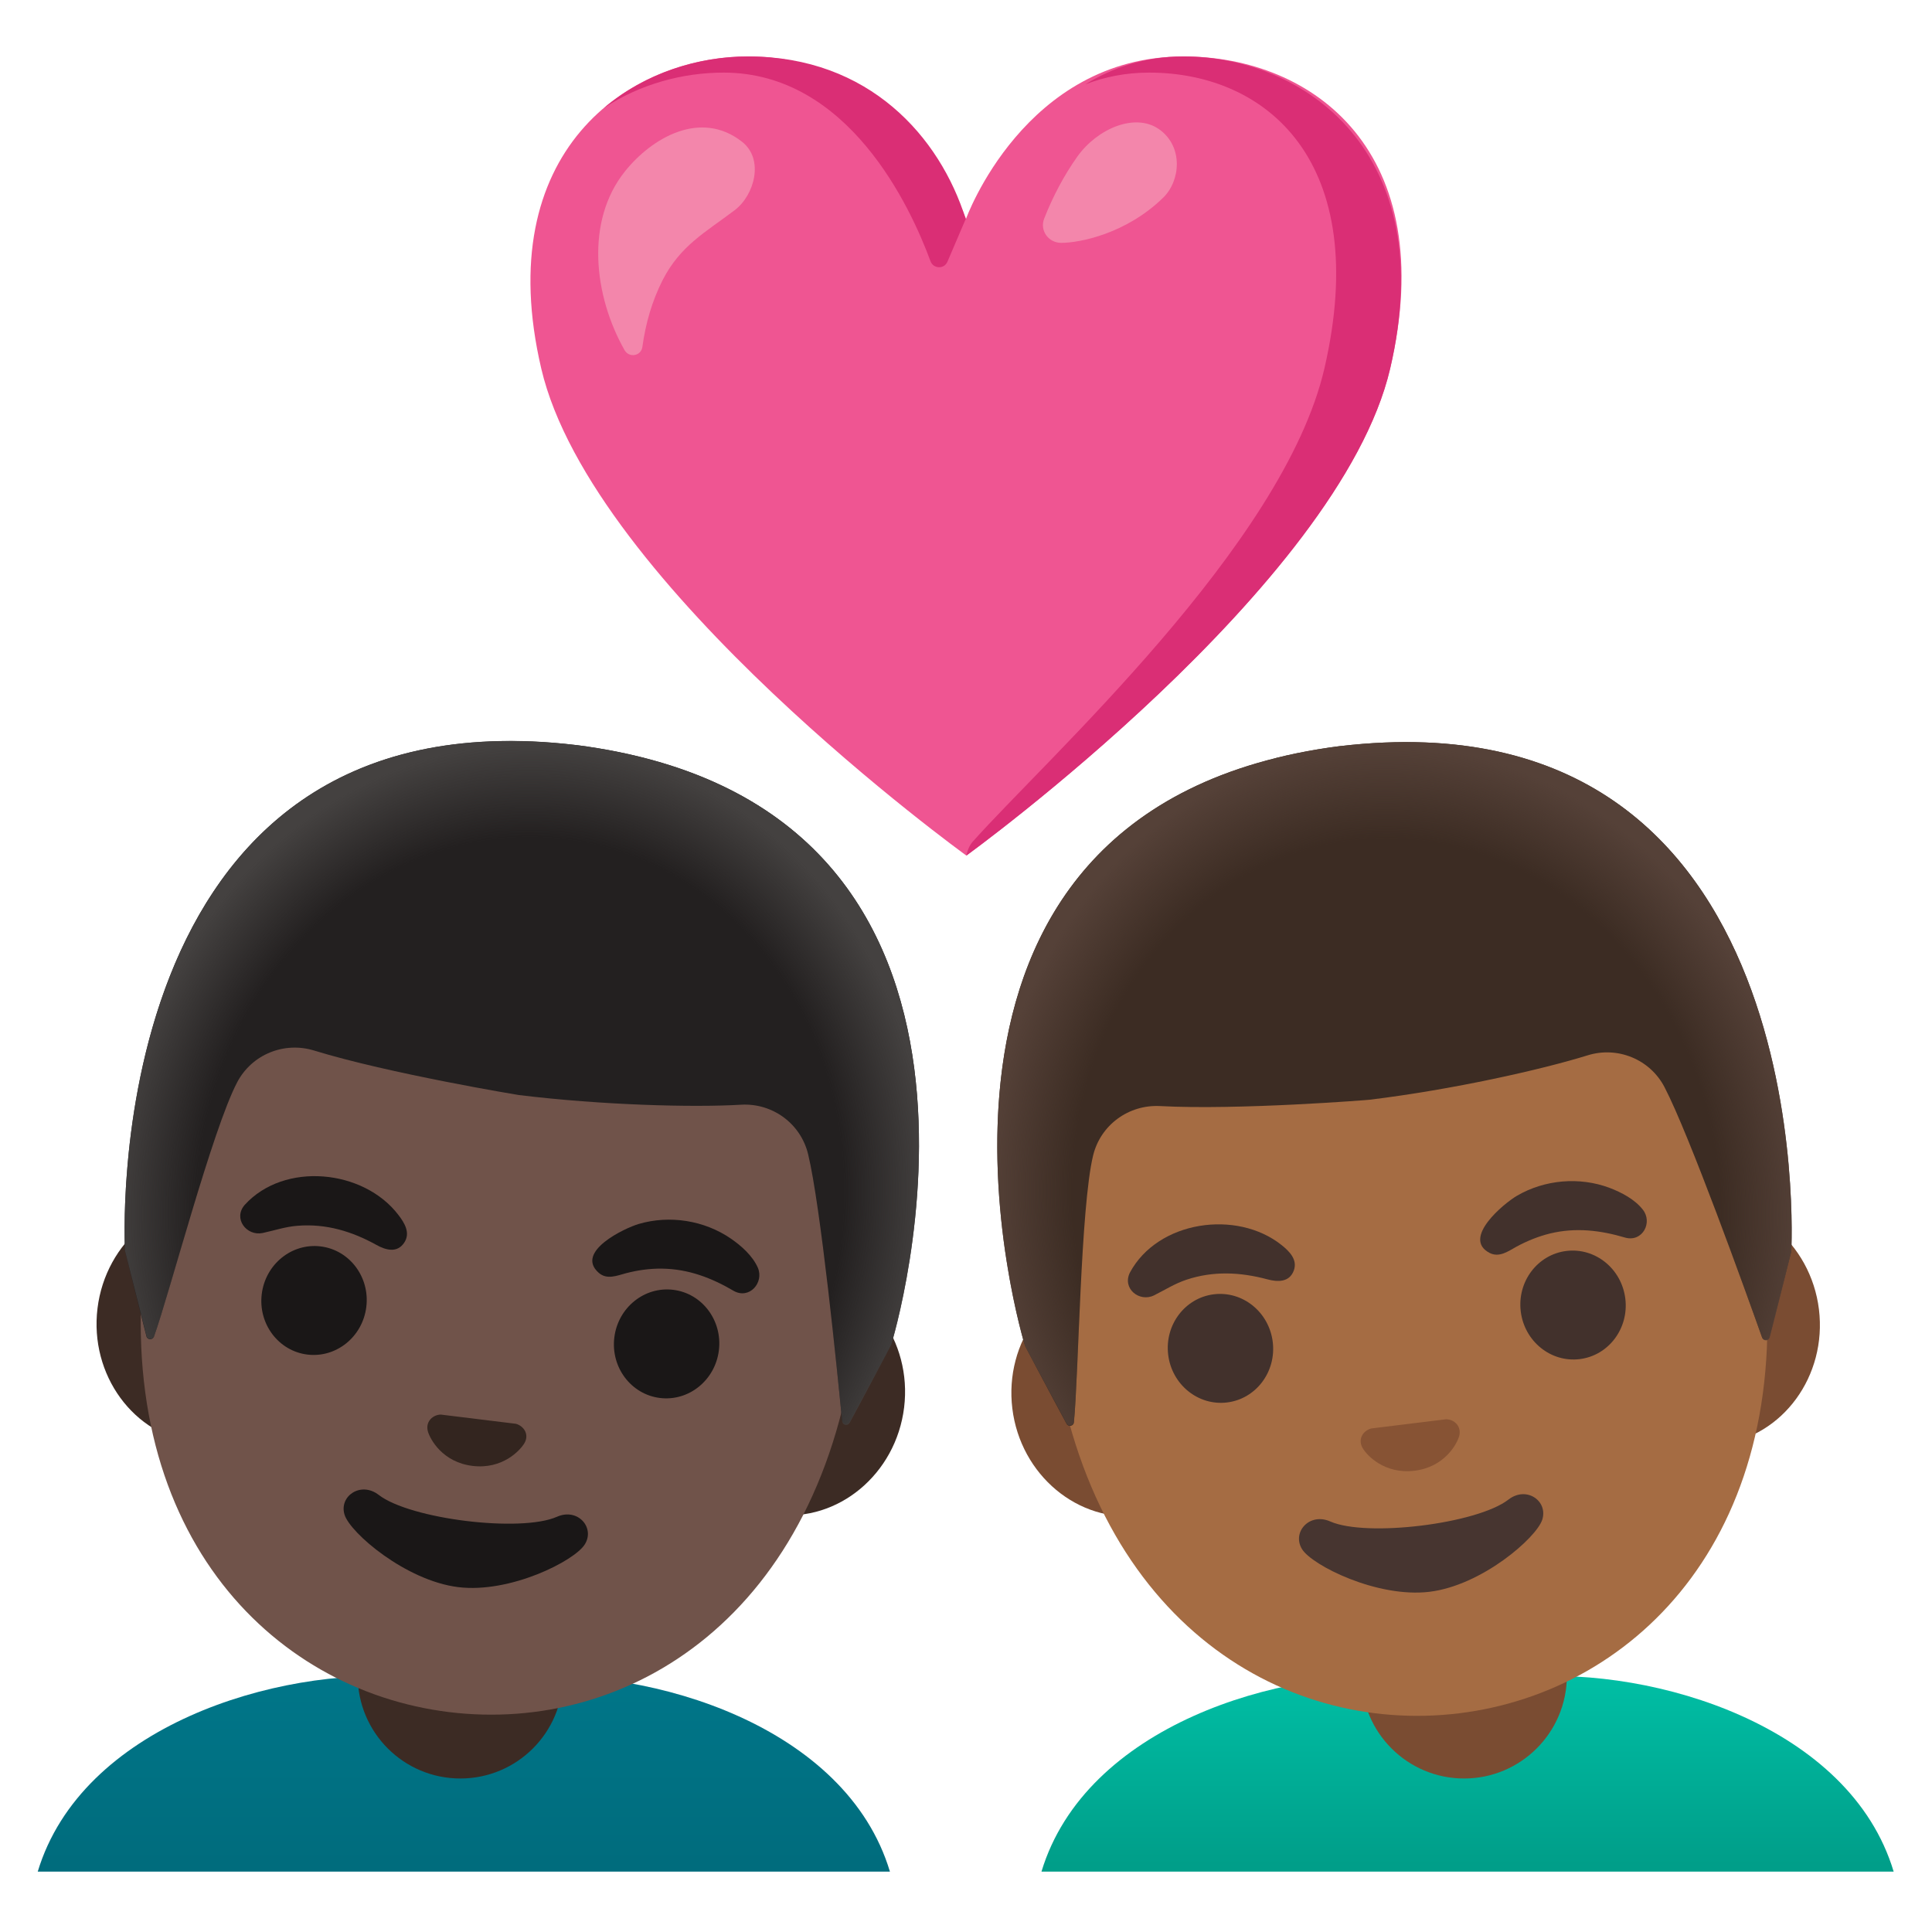
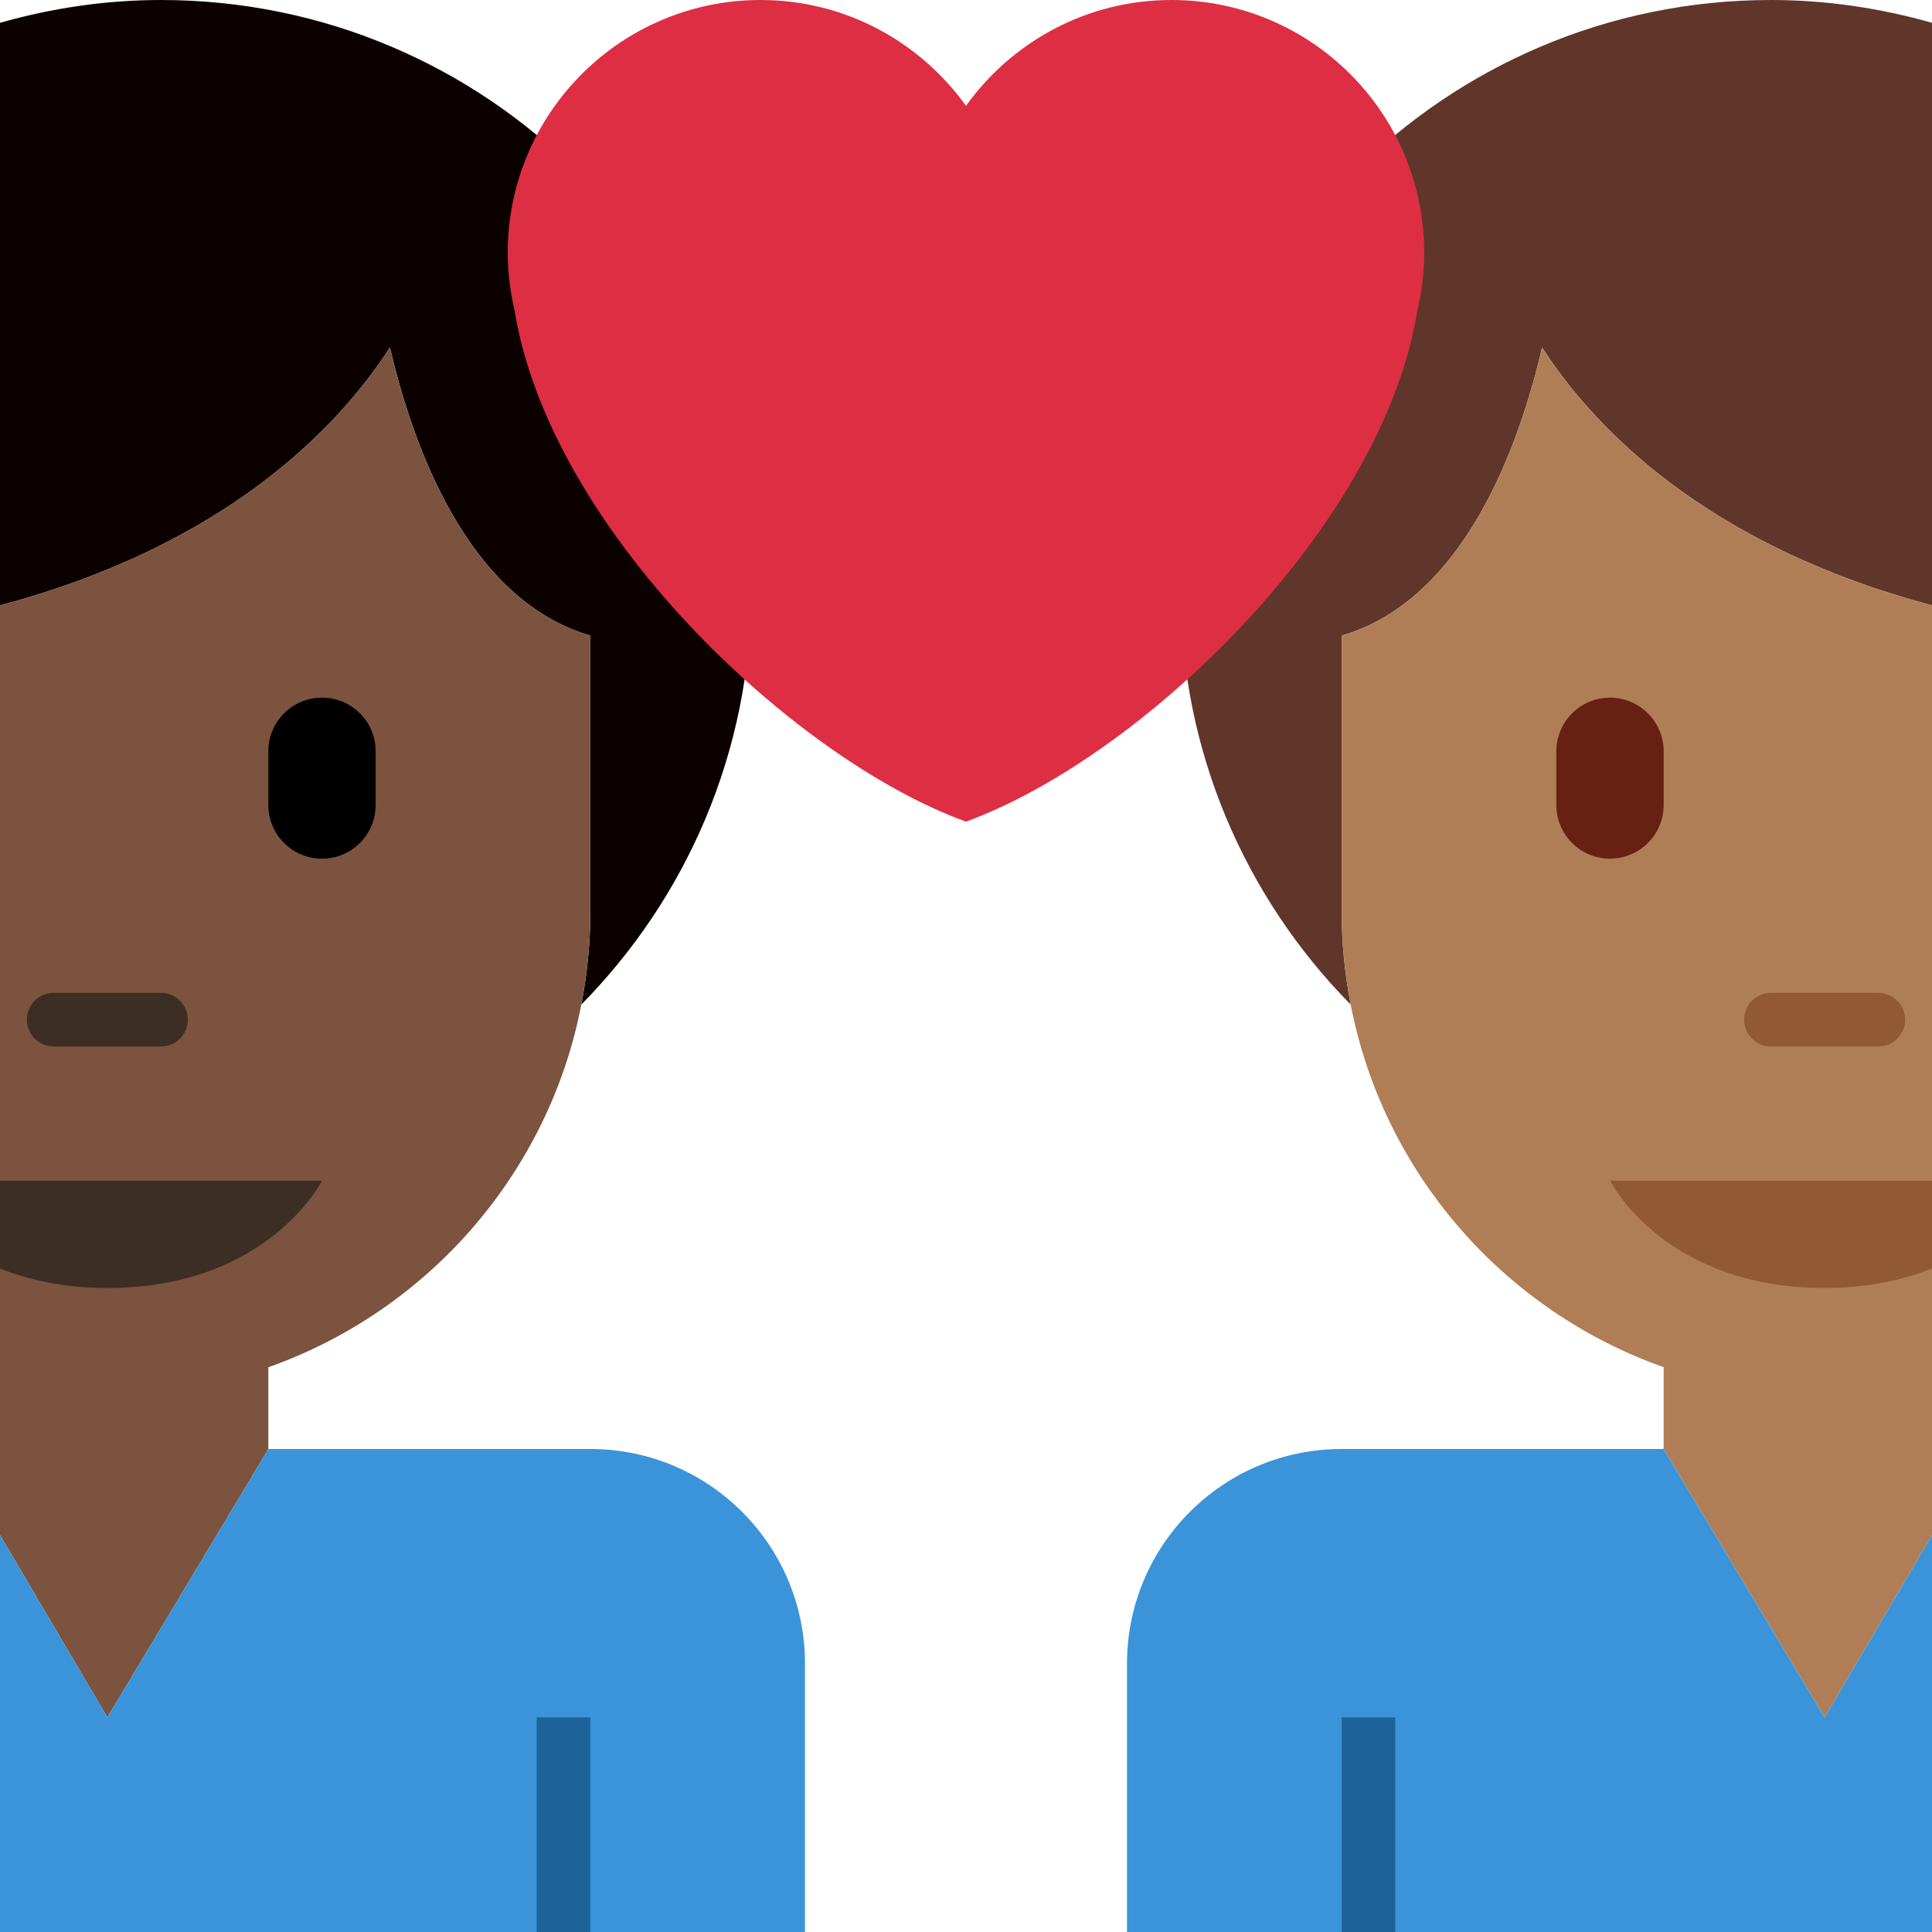
- <svg xmlns="http://www.w3.org/2000/svg" version="1.1" id="Layer_1" x="0px" y="0px" viewBox="0 0 128 128" style="enable-background:new 0 0 128 128;" xml:space="preserve">
-   <g>
-     <linearGradient id="SVGID_1_" gradientUnits="userSpaceOnUse" x1="30.737" y1="123.518" x2="30.737" y2="110.865">
-       <stop offset="0" style="stop-color:#006C7D" />
-       <stop offset="1" style="stop-color:#007689" />
-     </linearGradient>
-     <path style="fill:url(#SVGID_1_);" d="M34.5,111.11h-3.76h-3.76C18.28,110.45,5.41,114.36,2.5,124h28.23h28.23   C56.07,114.36,43.19,110.45,34.5,111.11z" />
-     <path id="neck_1_" style="fill:#3C2B24;" d="M30.5,117.83L30.5,117.83c-3.76,0-6.8-3.05-6.8-6.8v-4.54H37.3v4.54   C37.3,114.79,34.25,117.83,30.5,117.83z" />
-     <g id="face_1_">
-       <g id="ears_1_">
-         <path style="fill:#3C2B24;" d="M53.36,84.31l-5.18-0.64l-28.03-3.44l-5.18-0.64c-4.14-0.51-7.97,2.68-8.51,7.09     s2.4,8.43,6.54,8.94l5.18,0.64l28.03,3.44l5.18,0.64c4.14,0.51,7.97-2.68,8.51-7.09S57.5,84.81,53.36,84.31z" />
-       </g>
-       <g id="head_1_">
-         <path style="fill:#70534A;" d="M37.09,53.6L37.09,53.6L37.09,53.6C24.87,52.1,11.95,63.78,9.64,82.58     c-2.3,18.71,8.23,29.39,20.11,30.85s24.68-6.36,26.97-25.07C59.03,69.56,49.31,55.1,37.09,53.6z" />
-       </g>
-       <g id="eyebrows_1_">
-         <path style="fill:#1A1717;" d="M16.21,79.83c2.62-2.89,7.89-2.36,10.19,0.67c0.4,0.52,0.81,1.19,0.38,1.83     c-0.47,0.71-1.23,0.49-1.84,0.15c-1.62-0.9-3.34-1.42-5.22-1.27c-0.81,0.06-1.53,0.31-2.32,0.48     C16.33,81.91,15.43,80.73,16.21,79.83z" />
-         <path style="fill:#1A1717;" d="M48.62,85.53c-1.48-0.87-3.02-1.46-4.77-1.48c-0.8-0.01-1.59,0.1-2.36,0.3     c-0.61,0.16-1.28,0.46-1.83-0.03c-1.57-1.39,1.71-2.95,2.66-3.23c2.04-0.6,4.34-0.24,6.1,0.97c0.7,0.48,1.44,1.14,1.79,1.93     C50.63,84.98,49.65,86.1,48.62,85.53z" />
-       </g>
-       <g id="eyes_1_">
-         <ellipse transform="matrix(0.1219 -0.9925 0.9925 0.1219 -67.2451 96.3117)" style="fill:#1A1717;" cx="20.81" cy="86.16" rx="3.61" ry="3.49" />
-         <ellipse transform="matrix(0.1219 -0.9925 0.9925 0.1219 -49.5811 122.0129)" style="fill:#1A1717;" cx="44.16" cy="89.03" rx="3.61" ry="3.49" />
-       </g>
-       <path id="nose_1_" style="fill:#33251F;" d="M34.4,94.42c-0.07-0.04-0.14-0.07-0.22-0.09l-4.97-0.61c-0.08,0-0.16,0.01-0.23,0.03    c-0.47,0.13-0.78,0.56-0.63,1.09c0.15,0.52,0.97,2.04,2.96,2.28c1.99,0.24,3.15-1.03,3.43-1.5C35.02,95.15,34.83,94.66,34.4,94.42    z" />
-       <path id="mouth_1_" style="fill:#1A1717;" d="M36.9,100.49c-2.4,1.06-9.73,0.16-11.81-1.45c-1.19-0.92-2.65,0.09-2.26,1.32    c0.38,1.21,4.06,4.36,7.52,4.79s7.74-1.75,8.4-2.84C39.43,101.21,38.28,99.88,36.9,100.49z" />
-     </g>
-     <g>
-       <path id="hair_2_" style="fill:#232020;" d="M38.17,49.36L38.17,49.36c0,0-0.01,0-0.01,0c0,0-0.01,0-0.01,0l0,0    C6.22,45.61,8.28,82.86,8.28,82.86s0.97,3.93,1.42,5.67c0.06,0.25,0.41,0.27,0.5,0.02c1.06-2.96,3.87-13.71,5.51-16.84    c0.97-1.85,3.11-2.72,5.1-2.11c4.96,1.53,13.55,2.95,13.57,2.95c5.5,0.67,11.53,0.83,14.72,0.64c2.08-0.12,3.95,1.25,4.44,3.28    c0.83,3.42,1.94,14.47,2.25,17.64c0.03,0.26,0.37,0.33,0.49,0.1l2.76-5.13C59.05,89.09,70.06,53.45,38.17,49.36z" />
-       <radialGradient id="hairHighlights_2_" cx="20.483" cy="143.909" r="26.951" gradientTransform="matrix(0.9925 0.1219 -0.1375 1.1198 33.9053 -84.0393)" gradientUnits="userSpaceOnUse">
-         <stop offset="0.794" style="stop-color:#444140;stop-opacity:0" />
-         <stop offset="1" style="stop-color:#444140" />
-       </radialGradient>
-       <path id="hairHighlights" style="fill:url(#hairHighlights_2_);" d="M59.05,89.09c0,0,11.01-35.64-20.88-39.73l0,0    c0,0-0.01,0-0.01,0l0,0c0,0-0.01,0-0.01,0l0,0c-0.5-0.06-0.98-0.11-1.46-0.15c-0.96-0.08-1.88-0.12-2.78-0.12    c-0.01,0-0.02,0-0.03,0c-0.06,0-0.12,0-0.19,0C6.42,49.18,8.28,82.86,8.28,82.86l1.43,5.65c0.06,0.25,0.41,0.27,0.5,0.03    c1.07-2.99,3.87-13.7,5.5-16.82c0.97-1.85,3.11-2.73,5.1-2.11c3.06,0.95,7.95,2.26,13.45,2.94c0.02,0,1,0.24,1.02,0.25    c0.02,0,0.04,0.01,0.06,0.01c5.5,0.67,10.56,0.58,13.76,0.4c2.08-0.12,3.95,1.25,4.44,3.28c0.83,3.44,1.95,14.57,2.26,17.68    c0.02,0.26,0.36,0.32,0.49,0.1C57.15,92.69,59.05,89.09,59.05,89.09z" />
-     </g>
-   </g>
-   <g>
-     <path style="fill:#EF5592;" d="M78.41,3.74C67.87,3.74,64,14.5,64,14.5S60.18,3.74,49.57,3.74c-7.97,0-17.07,6.32-13.71,20.68   c3.36,14.36,28.16,32.26,28.16,32.26s24.72-17.9,28.08-32.26C95.46,10.06,87.02,3.74,78.41,3.74z" />
-     <g>
-       <path style="fill:#DA2E75;" d="M47.94,4.81c8.27,0,12.38,8.89,13.71,12.5c0.19,0.51,0.91,0.53,1.12,0.03l1.21-2.83    c-1.71-5.45-6.4-10.77-14.41-10.77c-3.32,0-6.82,1.1-9.55,3.41C42.42,5.56,45.25,4.81,47.94,4.81z" />
-       <path style="fill:#DA2E75;" d="M78.41,3.74c-2.55,0-4.7,0.74-6.51,1.85c1.27-0.49,2.68-0.78,4.23-0.78    c7.8,0,14.77,5.91,11.62,19.58c-2.7,11.73-18.5,25.96-23.32,31.39c-0.31,0.35-0.41,0.91-0.41,0.91s24.72-17.9,28.08-32.26    C95.46,10.06,86.38,3.74,78.41,3.74z" />
-     </g>
-     <g>
-       <g>
-         <g>
-           <path style="fill:#F386AB;" d="M41.4,11.36c1.8-2.25,5.03-4.11,7.76-1.97c1.48,1.16,0.83,3.54-0.49,4.54      c-1.93,1.46-3.6,2.34-4.77,4.63c-0.7,1.38-1.13,2.88-1.34,4.42c-0.08,0.61-0.88,0.75-1.18,0.22      C39.34,19.6,38.77,14.65,41.4,11.36z" />
-         </g>
-       </g>
-     </g>
-     <path style="fill:#F386AB;" d="M70.31,16.09c-0.85,0-1.44-0.82-1.13-1.61c0.57-1.45,1.31-2.86,2.2-4.11   c1.32-1.85,3.82-2.92,5.41-1.81c1.63,1.15,1.42,3.43,0.27,4.54C74.61,15.49,71.53,16.09,70.31,16.09z" />
-   </g>
-   <g>
-     <linearGradient id="SVGID_2_" gradientUnits="userSpaceOnUse" x1="97.236" y1="123.518" x2="97.236" y2="110.865">
-       <stop offset="0" style="stop-color:#009E89" />
-       <stop offset="1" style="stop-color:#00BFA5" />
-     </linearGradient>
-     <path style="fill:url(#SVGID_2_);" d="M101,111.11h-3.76h-3.76C84.78,110.45,71.91,114.36,69,124h28.23h28.23   C122.57,114.36,109.69,110.45,101,111.11z" />
-     <path id="neck" style="fill:#7A4C32;" d="M97,117.83L97,117.83c-3.76,0-6.8-3.05-6.8-6.8v-4.54h13.61v4.54   C103.8,114.79,100.75,117.83,97,117.83z" />
-     <g id="face_121_">
-       <g id="ears_152_">
-         <path style="fill:#7A4C32;" d="M112,79.66l-5.18,0.64l-28.03,3.44l-5.18,0.64c-4.14,0.51-7.08,4.53-6.54,8.94     c0.54,4.41,4.37,7.6,8.51,7.09l5.18-0.64l28.03-3.44l5.18-0.64c4.14-0.51,7.08-4.53,6.54-8.94     C119.97,82.35,116.14,79.16,112,79.66z" />
-       </g>
-       <g id="head_344_">
-         <path style="fill:#A56C43;" d="M89.33,53.67L89.33,53.67L89.33,53.67c-12.22,1.5-21.94,15.96-19.63,34.77     c2.3,18.71,15.09,26.52,26.97,25.07c11.88-1.46,22.4-12.14,20.11-30.85C114.47,63.85,101.55,52.17,89.33,53.67z" />
-       </g>
-       <g id="eyebrows_174_">
-         <path style="fill:#42312C;" d="M74.86,84.31c1.85-3.44,7.08-4.19,10.05-1.82c0.51,0.41,1.07,0.96,0.81,1.68     c-0.29,0.8-1.08,0.77-1.75,0.59c-1.79-0.48-3.59-0.57-5.38,0.03c-0.77,0.26-1.41,0.67-2.13,1.03     C75.49,86.3,74.33,85.37,74.86,84.31z" />
-         <path style="fill:#42312C;" d="M107.69,82c-1.65-0.49-3.28-0.69-4.99-0.28c-0.77,0.19-1.52,0.49-2.22,0.87     c-0.55,0.3-1.14,0.75-1.79,0.42c-1.86-0.97,0.95-3.28,1.8-3.78c1.84-1.08,4.16-1.28,6.15-0.53c0.79,0.3,1.67,0.76,2.2,1.44     C109.51,80.98,108.83,82.3,107.69,82z" />
-       </g>
-       <g id="eyes_171_">
-         <ellipse transform="matrix(0.9925 -0.1219 0.1219 0.9925 -10.2849 10.5202)" style="fill:#42312C;" cx="80.86" cy="89.34" rx="3.49" ry="3.61" />
-         <ellipse transform="matrix(0.9925 -0.1219 0.1219 0.9925 -9.7613 13.3453)" style="fill:#42312C;" cx="104.22" cy="86.47" rx="3.49" ry="3.61" />
-       </g>
-       <path id="nose_173_" style="fill:#875334;" d="M96.04,94.06c-0.08-0.02-0.16-0.03-0.23-0.03l-4.97,0.61    c-0.07,0.02-0.15,0.05-0.22,0.09c-0.43,0.24-0.62,0.73-0.34,1.21c0.27,0.47,1.43,1.74,3.43,1.5c1.99-0.24,2.81-1.76,2.96-2.28    C96.82,94.63,96.52,94.19,96.04,94.06z" />
-       <path id="mouth_99_" style="fill:#473530;" d="M99.94,99.35c-2.07,1.61-9.41,2.51-11.81,1.45c-1.38-0.61-2.55,0.72-1.87,1.83    c0.66,1.08,4.99,3.25,8.45,2.83c3.46-0.42,7.08-3.57,7.47-4.78C102.57,99.44,101.13,98.43,99.94,99.35z" />
-     </g>
-     <g id="hair">
-       <path id="hair_588_" style="fill:#3C2C23;" d="M88.81,49.43L88.81,49.43c0,0-0.01,0-0.01,0c0,0-0.01,0-0.01,0l0,0    C56.9,53.53,67.91,89.17,67.91,89.17s1.89,3.58,2.75,5.16c0.12,0.23,0.47,0.16,0.49-0.1c0.31-3.13,0.44-14.24,1.27-17.67    c0.49-2.03,2.36-3.39,4.44-3.28c5.19,0.28,13.86-0.41,13.88-0.42c5.5-0.67,11.38-1.99,14.44-2.94c1.99-0.62,4.14,0.26,5.1,2.11    c1.63,3.12,5.39,13.57,6.46,16.57c0.09,0.25,0.44,0.23,0.5-0.03l1.43-5.64C118.68,82.93,120.74,45.69,88.81,49.43z" />
-       <radialGradient id="hairHighlights_3_" cx="117.789" cy="8.938" r="26.951" gradientTransform="matrix(0.9925 -0.1219 0.1375 1.1198 -25.6297 84.0271)" gradientUnits="userSpaceOnUse">
-         <stop offset="0.794" style="stop-color:#554138;stop-opacity:0" />
-         <stop offset="1" style="stop-color:#554138" />
-       </radialGradient>
-       <path id="hairHighlights_1_" style="fill:url(#hairHighlights_3_);" d="M118.68,82.93c0,0,2.06-37.25-29.87-33.5l0,0    c0,0-0.01,0-0.01,0l0,0c0,0-0.01,0-0.01,0l0,0c-0.5,0.06-0.98,0.13-1.46,0.21c-0.95,0.16-1.85,0.34-2.72,0.56    c-0.01,0-0.02,0-0.03,0.01c-0.06,0.02-0.12,0.03-0.18,0.05c-26.45,6.68-16.49,38.91-16.49,38.91l2.75,5.13    c0.12,0.23,0.46,0.16,0.49-0.1c0.31-3.16,0.44-14.22,1.27-17.65c0.49-2.03,2.36-3.4,4.44-3.28c3.2,0.18,8.26,0.27,13.76-0.4    c0.02,0,1.03-0.01,1.05-0.01c0.02,0,0.04,0,0.06-0.01c5.5-0.67,10.39-1.99,13.45-2.94c1.99-0.62,4.14,0.26,5.1,2.11    c1.64,3.14,5.42,13.66,6.47,16.61c0.09,0.24,0.43,0.23,0.5-0.02C117.7,86.88,118.68,82.93,118.68,82.93z" />
-     </g>
-   </g>
+ <svg xmlns="http://www.w3.org/2000/svg" viewBox="0 0 36 36">
+   <path fill="#0B0200" d="M11 11.844c-2.297-.669-3.315-3.565-3.734-5.369C6.313 7.952 4.23 10.155 0 11.28V.425C.955.154 1.959 0 3 0c6.075 0 11 4.925 11 11 0 3.009-1.211 5.733-3.168 7.719.107-.557.168-1.13.168-1.719v-5.156z" />
+   <path fill="#7C533E" d="M0 28.604L2 32l3-5v-1.523c2.968-1.051 5.222-3.607 5.832-6.757.107-.558.168-1.131.168-1.72v-5.156c-2.297-.669-3.315-3.565-3.734-5.369C6.313 7.952 4.23 10.155 0 11.28v17.324z" />
+   <path fill="#3B94D9" d="M0 28.604L2 32l3-5h6c2.209 0 4 1.791 4 4v5H0v-7.396z" />
+   <path fill="#1C6399" d="M10 32h1v4h-1z" />
+   <path fill="#3D2E24" d="M5 22h1s-1 2-4 2c-.809 0-1.462-.151-2-.363V22h5zm-2-2.5H1c-.276 0-.5-.224-.5-.5s.224-.5.5-.5h2c.276 0 .5.224.5.5s-.224.5-.5.5z" />
+   <path d="M6 16c-.553 0-1-.448-1-1v-1c0-.552.447-1 1-1s1 .448 1 1v1c0 .552-.447 1-1 1z" />
+   <path fill="#60352A" d="M25 11.844c2.297-.669 3.315-3.565 3.734-5.369.953 1.477 3.036 3.68 7.266 4.805V.425C35.045.154 34.041 0 33 0c-6.075 0-11 4.925-11 11 0 3.009 1.211 5.733 3.168 7.719C25.061 18.162 25 17.589 25 17v-5.156z" />
+   <path fill="#AF7E57" d="M36 11.28c-4.23-1.125-6.313-3.328-7.266-4.804-.42 1.804-1.438 4.699-3.734 5.369V17c0 .589.061 1.162.168 1.719.61 3.15 2.863 5.706 5.832 6.757V27l3 5 2-3.396V11.28z" />
+   <path fill="#3B94D9" d="M36 28.604L34 32l-3-5h-6c-2.209 0-4 1.791-4 4v5h15v-7.396z" />
+   <path fill="#1C6399" d="M25 32h1v4h-1z" />
+   <path fill="#915A34" d="M31 22h-1s1 2 4 2c.809 0 1.462-.151 2-.363V22h-5zm2-2.5h2c.276 0 .5-.224.5-.5s-.224-.5-.5-.5h-2c-.276 0-.5.224-.5.5s.224.5.5.5z" />
+   <path fill="#662113" d="M30 16c.553 0 1-.448 1-1v-1c0-.552-.447-1-1-1s-1 .448-1 1v1c0 .552.447 1 1 1z" />
+   <path fill="#DD2E44" d="M26.539 4.711c0-2.602-2.11-4.711-4.711-4.711C20.249 0 18.855.78 18 1.972 17.144.78 15.751 0 14.172 0c-2.601 0-4.711 2.109-4.711 4.711 0 .369.047.727.127 1.07.654 4.065 5.173 8.353 8.411 9.529 3.238-1.177 7.758-5.465 8.412-9.528.081-.344.128-.702.128-1.071z" />
</svg>
